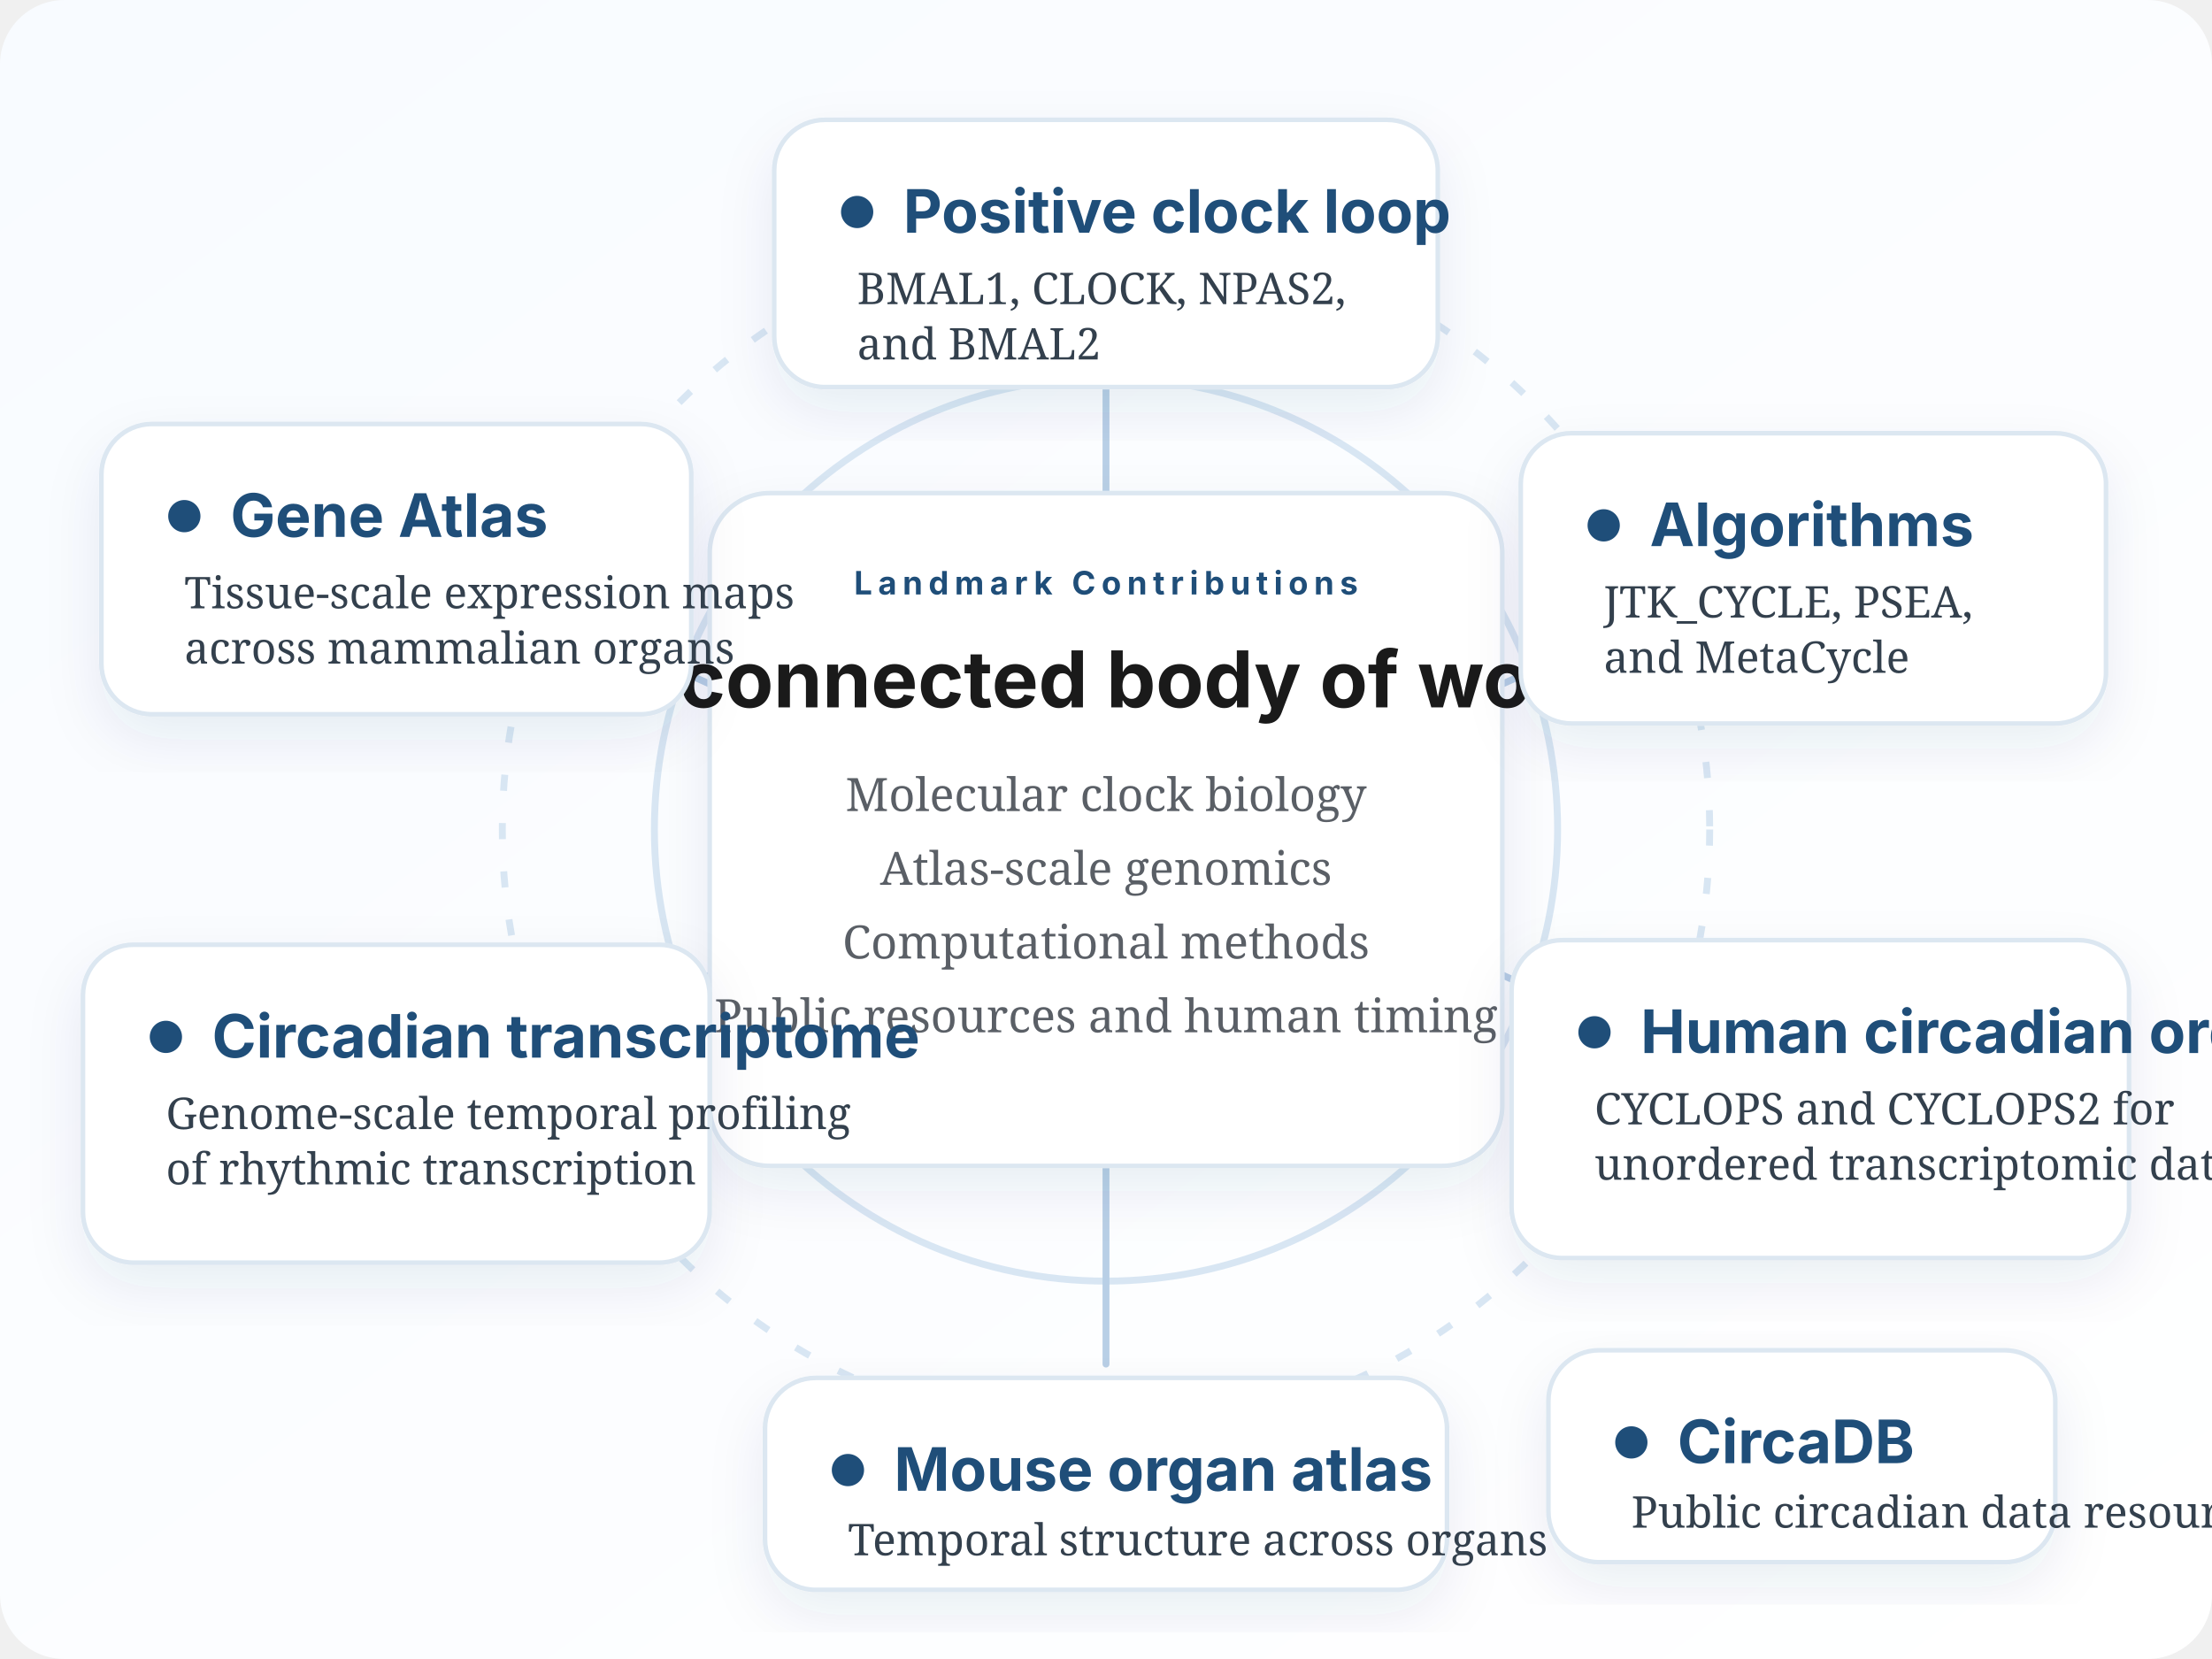
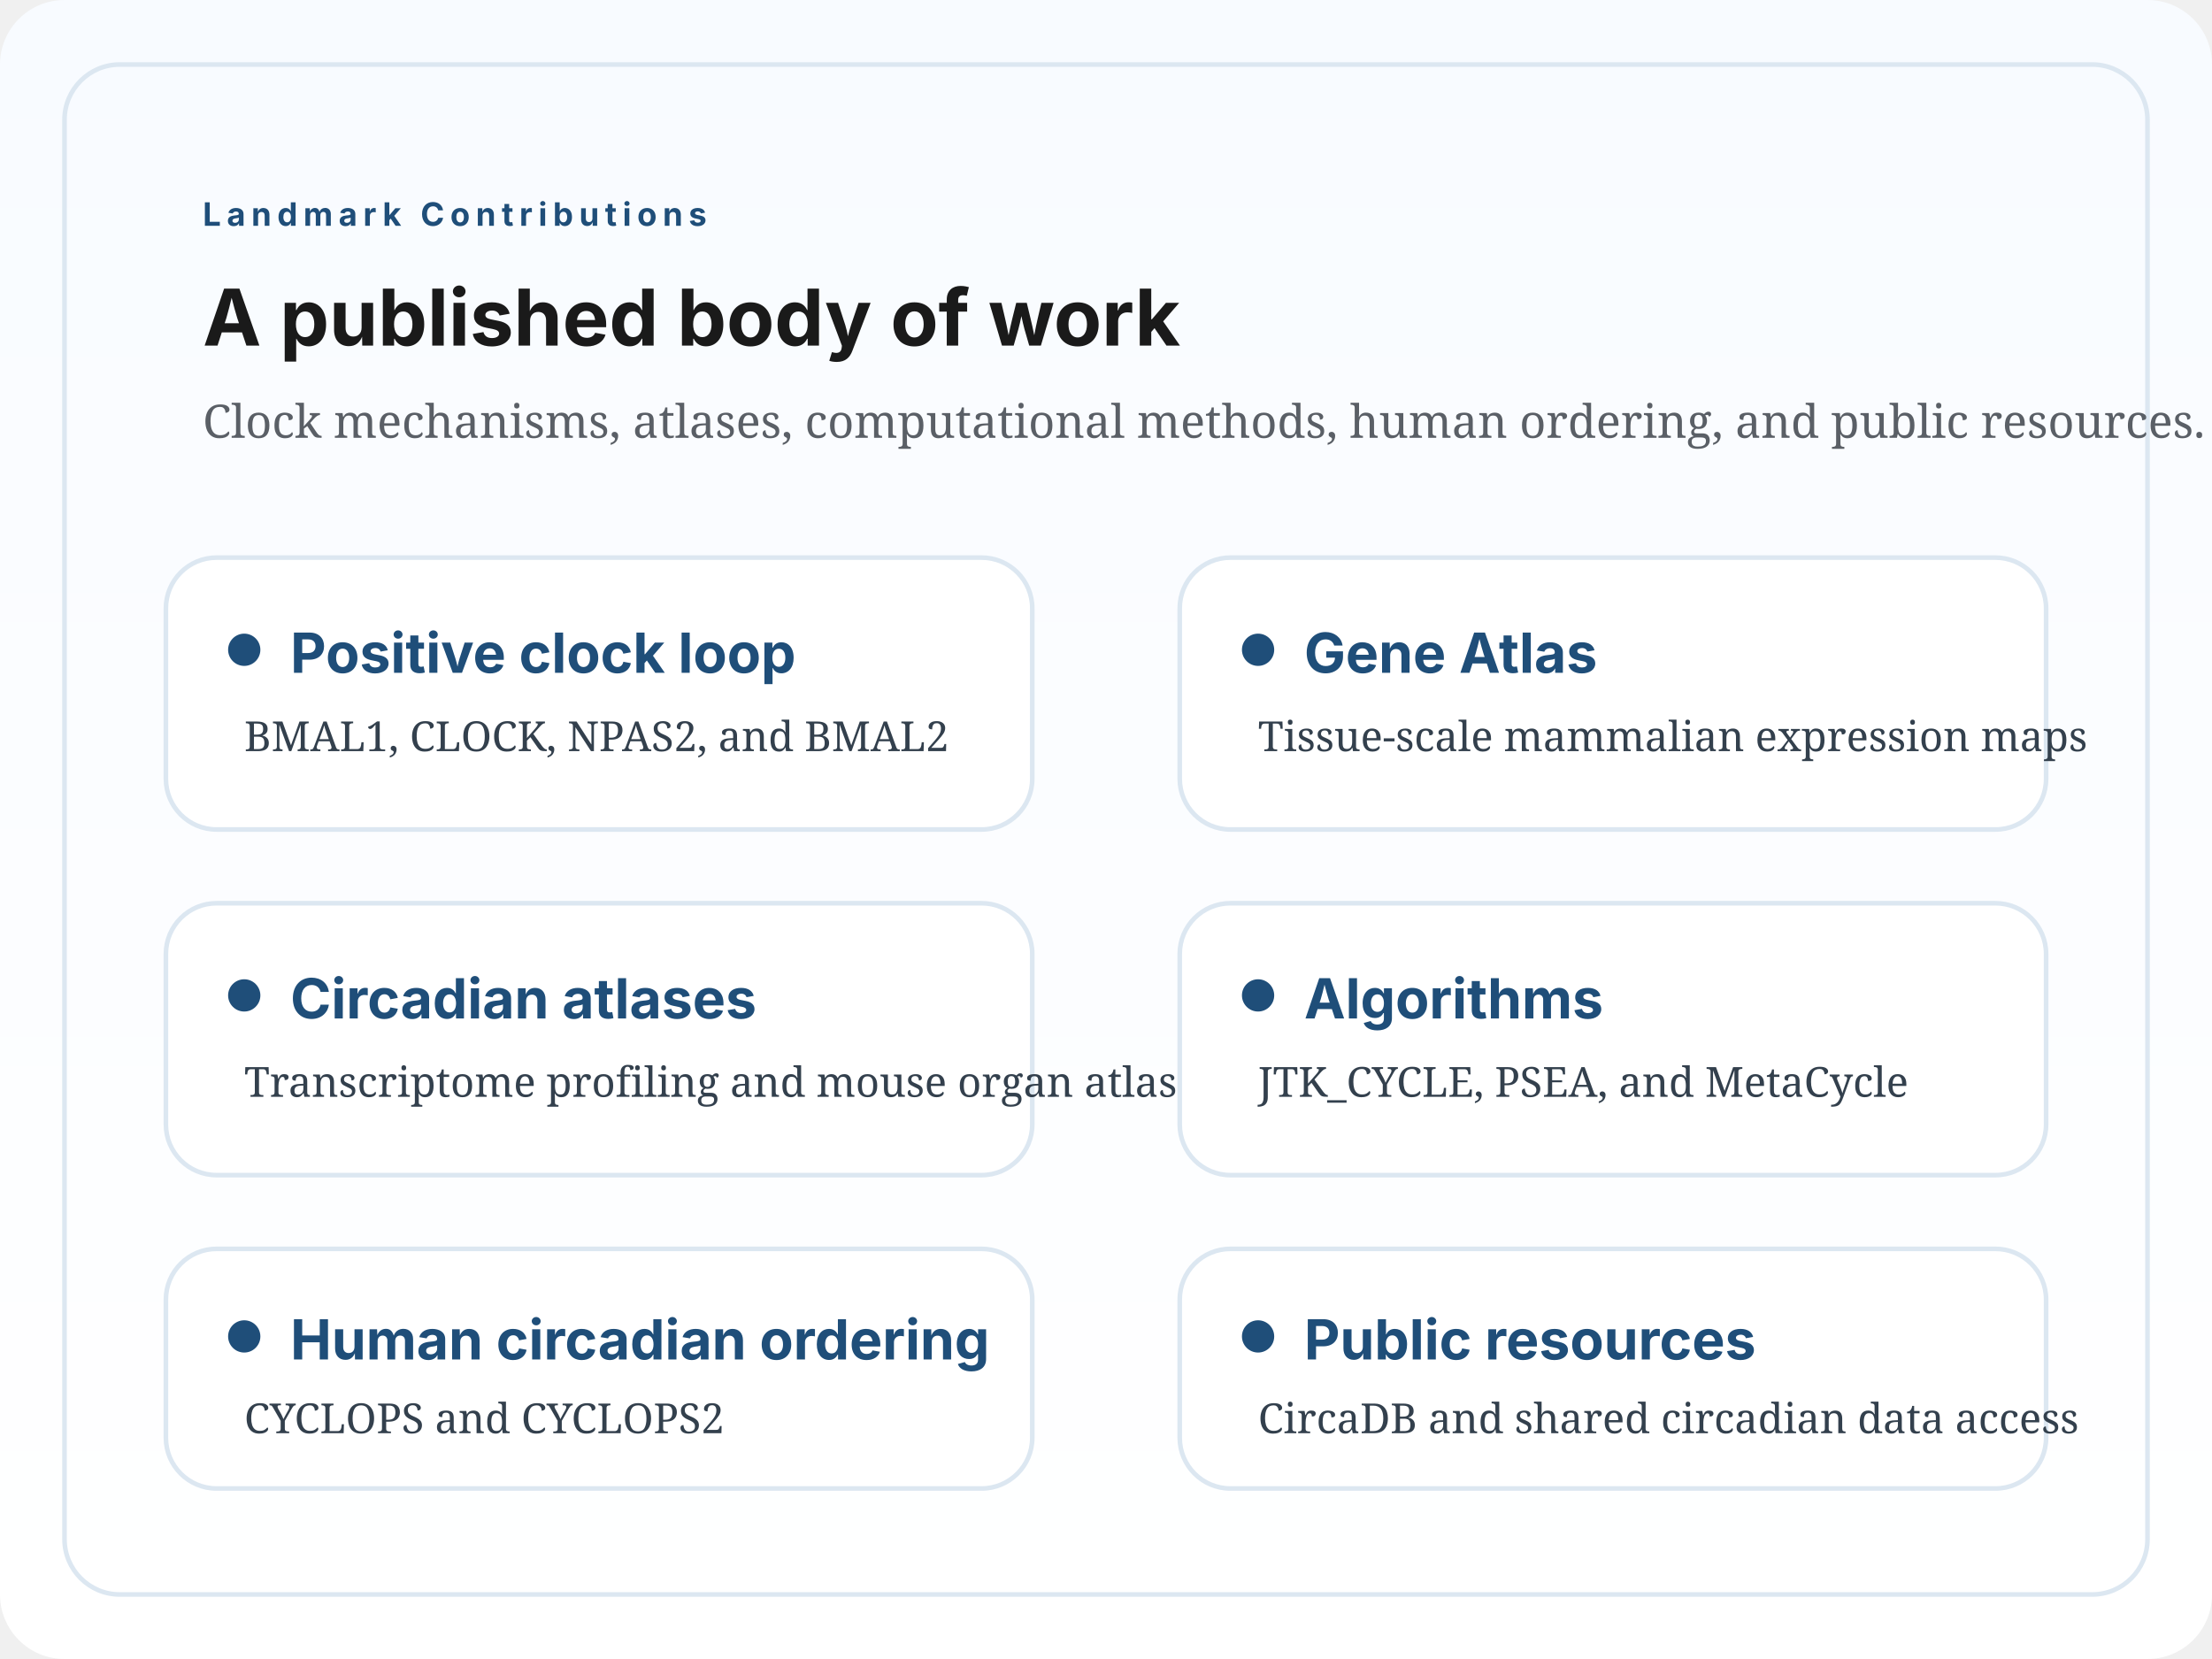
<svg xmlns="http://www.w3.org/2000/svg" viewBox="0 0 960 720" role="img" aria-labelledby="title desc">
  <defs>
-     <linearGradient id="bg" x1="0" x2="1" y1="0" y2="1">
+     <linearGradient id="bg" x1="0" x2="0" y1="0" y2="1">
      <stop offset="0" stop-color="#f8fbff" />
      <stop offset="1" stop-color="#ffffff" />
    </linearGradient>
-     <filter id="shadow" x="-20%" y="-20%" width="140%" height="140%">
-       <feDropShadow dx="0" dy="10" stdDeviation="12" flood-color="#1f4e79" flood-opacity="0.08" />
-     </filter>
    <style>
      .bg { fill: url(#bg); }
-       .ring { fill: none; stroke: #d8e6f3; stroke-width: 3; }
-       .link { fill: none; stroke: #b8cfe6; stroke-width: 3; stroke-linecap: round; }
-       .node { fill: #ffffff; stroke: #dce7f1; stroke-width: 2; filter: url(#shadow); }
-       .node-title { fill: #1f4e79; font: 700 26px Inter, Arial, sans-serif; }
-       .node-copy { fill: #33404d; font: 400 19px "Source Serif Pro", Georgia, serif; }
-       .center-title { fill: #1a1a1a; font: 700 34px Inter, Arial, sans-serif; }
-       .center-copy { fill: #5a5f66; font: 400 20px "Source Serif Pro", Georgia, serif; }
+       .frame { fill: none; stroke: #dce7f1; stroke-width: 2; }
+       .card { fill: #ffffff; stroke: #dce7f1; stroke-width: 2; }
      .kicker { fill: #1f4e79; font: 700 14px Inter, Arial, sans-serif; letter-spacing: 0.18em; text-transform: uppercase; }
-       .dot { fill: #1f4e79; }
+       .title { fill: #1a1a1a; font: 700 34px Inter, Arial, sans-serif; }
+       .sub { fill: #5a5f66; font: 400 20px "Source Serif Pro", Georgia, serif; }
+       .card-title { fill: #1f4e79; font: 700 24px Inter, Arial, sans-serif; }
+       .card-copy { fill: #33404d; font: 400 18px "Source Serif Pro", Georgia, serif; }
+       .mark { fill: #1f4e79; }
    </style>
  </defs>
  <rect class="bg" width="960" height="720" rx="28" />
-   <circle class="ring" cx="480" cy="360" r="196" />
-   <circle class="ring" cx="480" cy="360" r="262" stroke-dasharray="7 14" />
-   <path class="link" d="M480 214 L480 160" />
-   <path class="link" d="M315 300 L208 252" />
-   <path class="link" d="M315 420 L202 472" />
-   <path class="link" d="M480 506 L480 592" />
-   <path class="link" d="M645 300 L752 252" />
-   <path class="link" d="M645 420 L756 470" />
-   <rect class="node" x="308" y="214" width="344" height="292" rx="26" />
-   <text class="kicker" x="480" y="258" text-anchor="middle">Landmark Contributions</text>
-   <text class="center-title" x="480" y="307" text-anchor="middle">A connected body of work</text>
-   <text class="center-copy" x="480" y="352" text-anchor="middle">Molecular clock biology</text>
-   <text class="center-copy" x="480" y="384" text-anchor="middle">Atlas-scale genomics</text>
-   <text class="center-copy" x="480" y="416" text-anchor="middle">Computational methods</text>
-   <text class="center-copy" x="480" y="448" text-anchor="middle">Public resources and human timing</text>
-   <rect class="node" x="336" y="52" width="288" height="116" rx="22" />
-   <circle class="dot" cx="372" cy="92" r="7" />
-   <text class="node-title" x="392" y="101">Positive clock loop</text>
-   <text class="node-copy" x="372" y="132">BMAL1, CLOCK, NPAS2,</text>
-   <text class="node-copy" x="372" y="156">and BMAL2</text>
-   <rect class="node" x="44" y="184" width="256" height="126" rx="22" />
-   <circle class="dot" cx="80" cy="224" r="7" />
-   <text class="node-title" x="100" y="233">Gene Atlas</text>
-   <text class="node-copy" x="80" y="264">Tissue-scale expression maps</text>
-   <text class="node-copy" x="80" y="288">across mammalian organs</text>
-   <rect class="node" x="36" y="410" width="272" height="138" rx="22" />
-   <circle class="dot" cx="72" cy="450" r="7" />
-   <text class="node-title" x="92" y="459">Circadian transcriptome</text>
-   <text class="node-copy" x="72" y="490">Genome-scale temporal profiling</text>
-   <text class="node-copy" x="72" y="514">of rhythmic transcription</text>
-   <rect class="node" x="332" y="598" width="296" height="92" rx="22" />
-   <circle class="dot" cx="368" cy="638" r="7" />
-   <text class="node-title" x="388" y="647">Mouse organ atlas</text>
-   <text class="node-copy" x="368" y="675">Temporal structure across organs</text>
-   <rect class="node" x="660" y="188" width="254" height="126" rx="22" />
-   <circle class="dot" cx="696" cy="228" r="7" />
-   <text class="node-title" x="716" y="237">Algorithms</text>
-   <text class="node-copy" x="696" y="268">JTK_CYCLE, PSEA,</text>
-   <text class="node-copy" x="696" y="292">and MetaCycle</text>
-   <rect class="node" x="656" y="408" width="268" height="138" rx="22" />
-   <circle class="dot" cx="692" cy="448" r="7" />
-   <text class="node-title" x="712" y="457">Human circadian ordering</text>
-   <text class="node-copy" x="692" y="488">CYCLOPS and CYCLOPS2 for</text>
-   <text class="node-copy" x="692" y="512">unordered transcriptomic data</text>
-   <rect class="node" x="672" y="586" width="220" height="92" rx="22" />
-   <circle class="dot" cx="708" cy="626" r="7" />
-   <text class="node-title" x="728" y="635">CircaDB</text>
-   <text class="node-copy" x="708" y="663">Public circadian data resource</text>
+   <rect class="frame" x="28" y="28" width="904" height="664" rx="24" />
+   <text class="kicker" x="88" y="98">Landmark Contributions</text>
+   <text class="title" x="88" y="150">A published body of work</text>
+   <text class="sub" x="88" y="190">Clock mechanisms, atlases, computational methods, human ordering, and public resources.</text>
+   <rect class="card" x="72" y="242" width="376" height="118" rx="22" />
+   <circle class="mark" cx="106" cy="282" r="7" />
+   <text class="card-title" x="126" y="292">Positive clock loop</text>
+   <text class="card-copy" x="106" y="326">BMAL1, CLOCK, NPAS2, and BMAL2</text>
+   <rect class="card" x="512" y="242" width="376" height="118" rx="22" />
+   <circle class="mark" cx="546" cy="282" r="7" />
+   <text class="card-title" x="566" y="292">Gene Atlas</text>
+   <text class="card-copy" x="546" y="326">Tissue-scale mammalian expression maps</text>
+   <rect class="card" x="72" y="392" width="376" height="118" rx="22" />
+   <circle class="mark" cx="106" cy="432" r="7" />
+   <text class="card-title" x="126" y="442">Circadian atlases</text>
+   <text class="card-copy" x="106" y="476">Transcriptome profiling and mouse organ atlas</text>
+   <rect class="card" x="512" y="392" width="376" height="118" rx="22" />
+   <circle class="mark" cx="546" cy="432" r="7" />
+   <text class="card-title" x="566" y="442">Algorithms</text>
+   <text class="card-copy" x="546" y="476">JTK_CYCLE, PSEA, and MetaCycle</text>
+   <rect class="card" x="72" y="542" width="376" height="104" rx="22" />
+   <circle class="mark" cx="106" cy="580" r="7" />
+   <text class="card-title" x="126" y="590">Human circadian ordering</text>
+   <text class="card-copy" x="106" y="622">CYCLOPS and CYCLOPS2</text>
+   <rect class="card" x="512" y="542" width="376" height="104" rx="22" />
+   <circle class="mark" cx="546" cy="580" r="7" />
+   <text class="card-title" x="566" y="590">Public resources</text>
+   <text class="card-copy" x="546" y="622">CircaDB and shared circadian data access</text>
</svg>
